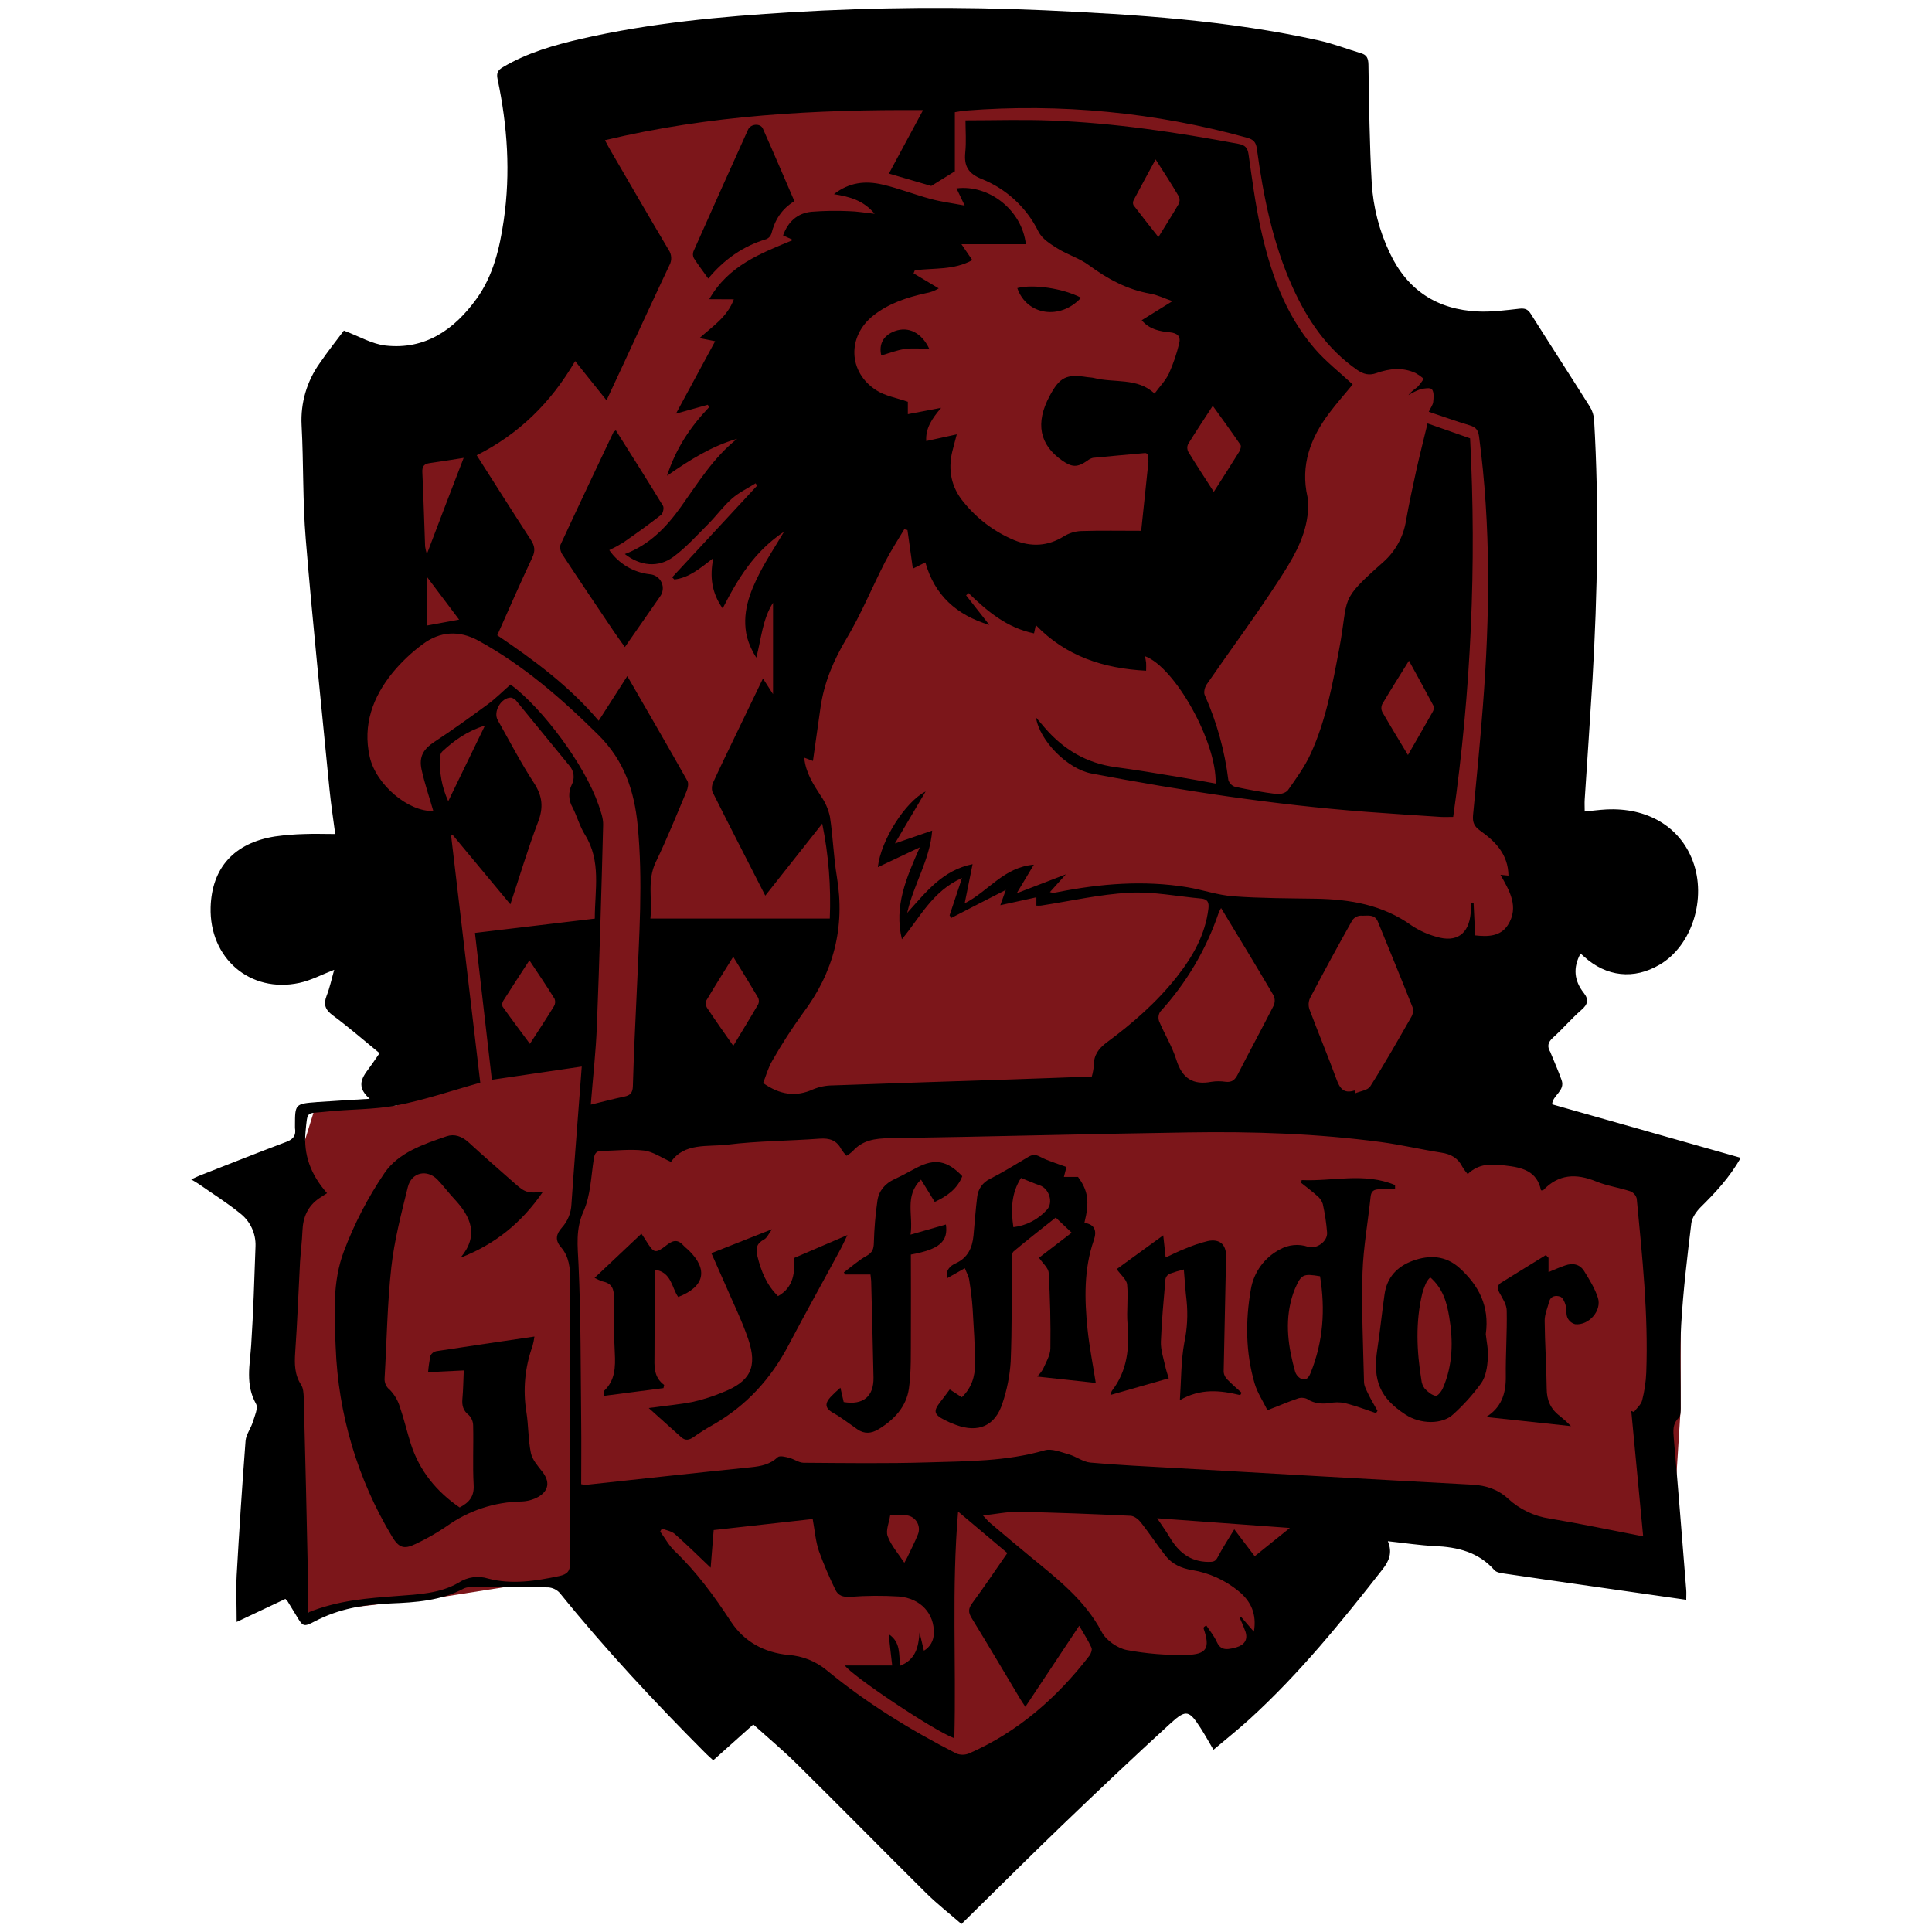
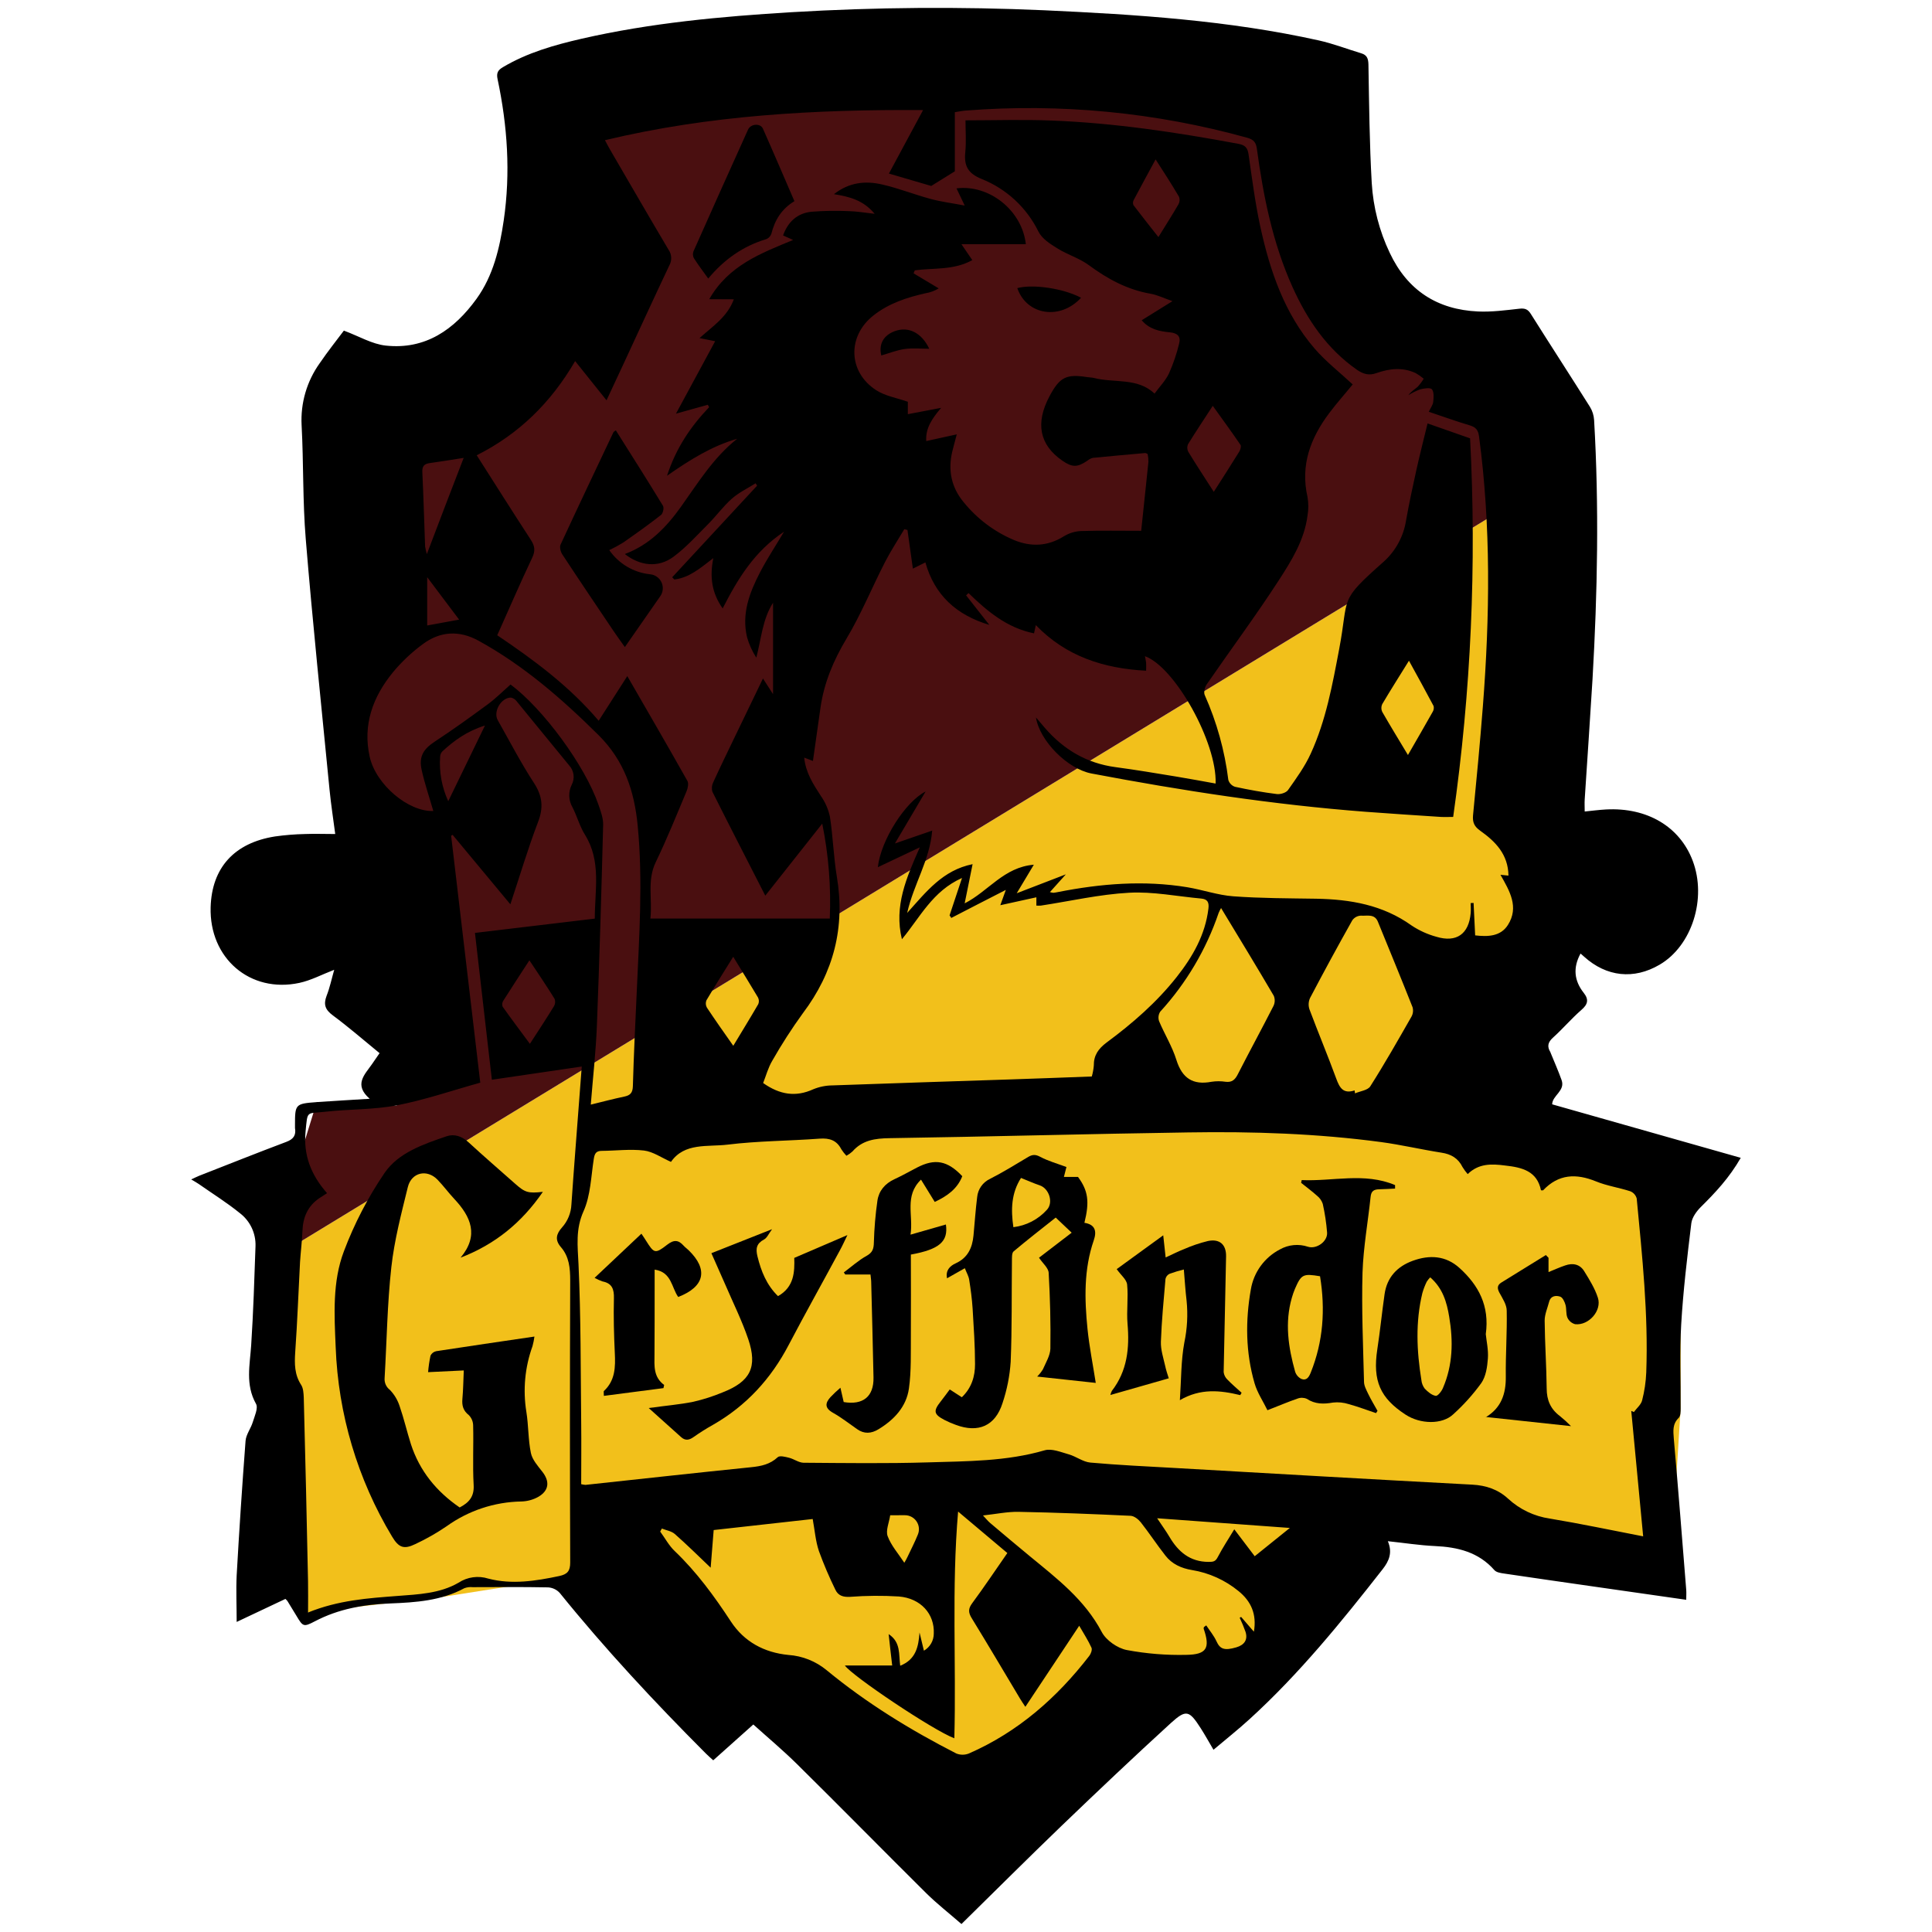
<svg xmlns="http://www.w3.org/2000/svg" id="Ebene_1" data-name="Ebene 1" viewBox="0 0 800 800">
  <defs>
-     <style>.cls-1{fill:#7c161a;}</style>
+     <style>.cls-1{fill:#f2c01b;}.cls-2{fill:#4a0f10;}</style>
  </defs>
-   <polygon class="cls-1" points="138.59 159.81 152.15 359.86 164.3 457.79 131.15 456.38 122.1 485.67 113.06 551.64 113.06 627.45 118.2 662.07 127.56 667.7 183.5 661.19 218.91 655.63 246.23 655.63 333.29 701.5 400 763.56 486.97 701.5 516.4 701.5 569.75 630.5 638.57 640.61 691.88 647.13 695.93 583.15 695.93 483.55 626.54 452.96 650.94 379.11 626.54 159.5 547.75 110.15 527.81 33.68 253.32 33.68 226.62 110.15 197.43 159.81 138.59 159.81" />
+   <polygon class="cls-1" points="691.88 647.13 695.93 583.15 695.93 483.55 626.54 452.96 650.94 379.11 631.62 205.21 117.63 518.27 113.06 551.64 113.06 627.45 118.2 662.07 127.56 667.7 183.5 661.19 218.91 655.63 246.23 655.63 333.29 701.5 400 763.56 486.97 701.5 516.4 701.5 569.75 630.5 638.57 640.61 691.88 647.13" />
+   <polygon class="cls-2" points="631.62 205.21 626.54 159.5 547.75 110.15 527.81 33.68 253.32 33.68 226.62 110.15 197.43 159.81 138.59 159.81 152.15 359.86 164.3 457.79 131.15 456.38 122.1 485.67 117.63 518.27 631.62 205.21" />
  <path d="M118.2,662.07,98,671.61c0-6.69-.3-13,0-19.29q1.57-27.86,3.68-55.68c.2-2.66,2.2-5.14,3-7.81.76-2.47,2.3-5.79,1.33-7.52-4.48-8-2.54-16.07-2-24.31.89-13.62,1.31-27.28,1.79-40.93a16.49,16.49,0,0,0-6.41-13.68C94,498,88,494.27,82.3,490.27c-.83-.58-1.74-1.06-3.12-1.89,1.39-.64,2.33-1.14,3.32-1.53,12-4.69,23.92-9.46,36-14,3-1.11,4.17-2.74,3.65-5.77a7.62,7.62,0,0,1,0-1.17c0-8.69.1-8.89,9-9.55,7-.51,13.93-.88,21.94-1.38-6.74-5.85-2.07-10,.95-14.35l3.13-4.54c-6.43-5.25-12.68-10.7-19.32-15.62-3.15-2.33-4-4.47-2.62-8.11,1.36-3.46,2.12-7.16,3.16-10.79-5,1.91-9.56,4.38-14.45,5.43-20.41,4.37-37.33-10.25-36.72-31.35C87.7,359.32,97,349,113.91,346.35a105.15,105.15,0,0,1,12.43-1c4-.16,8,0,12.47,0-.77-5.92-1.74-12.14-2.36-18.4-3.37-34.56-7-69.09-9.84-103.69-1.31-15.67-.88-31.47-1.72-47.19a40.49,40.49,0,0,1,7.5-25.68c3.36-4.92,7.07-9.59,10-13.49,6.3,2.34,11.67,5.59,17.33,6.2,16.45,1.79,28.42-6.67,37.58-19.34,6.93-9.58,9.59-20.94,11.28-32.48,2.88-19.67,1.55-39.19-2.55-58.54-.56-2.65.25-3.76,2.24-4.94,10.1-6,21.22-9.15,32.5-11.75,28.61-6.56,57.74-9.23,87-11a1010.6,1010.6,0,0,1,104.58-.8C470.5,6,508.66,8.42,546.14,16.75c5.93,1.32,11.66,3.56,17.5,5.31,2.39.72,2.93,2.16,3,4.63.28,16.37.43,32.77,1.37,49.12a78.13,78.13,0,0,0,7.46,28.9c7.3,15.51,19.66,23.51,36.58,24.27,5.67.25,11.41-.52,17.08-1.15,2.24-.25,3.49.16,4.73,2.13,8.11,12.88,16.4,25.64,24.51,38.52a11.79,11.79,0,0,1,1.71,5.41c2.09,35.78,1.41,71.54-.65,107.29-1,16.63-2.17,33.24-3.24,49.85-.1,1.54,0,3.09,0,5,3-.3,5.92-.69,8.83-.85,17.06-.91,30.56,7.12,35.9,21.27,5.89,15.63-.33,35.18-13.7,43-10.66,6.27-22,5.06-31.27-3.31-.46-.42-.94-.82-1.48-1.3-3.21,5.87-2.65,11.25,1.31,16.27,2.2,2.78,1.74,4.77-1,7.11-4.11,3.58-7.66,7.79-11.72,11.44-2.15,1.93-2.5,3.69-1.08,6a1.4,1.4,0,0,1,.13.36c1.52,3.74,3.16,7.42,4.51,11.21,1.61,4.48-3.86,6.39-3.9,10.05l78.09,22.15c-4.8,8.36-10.56,14.44-16.55,20.38-1.8,1.79-3.63,4.34-3.92,6.72-1.69,13.92-3.37,27.87-4.19,41.86-.68,11.54-.15,23.16-.23,34.74,0,1.37,0,3.21-.83,4-2.61,2.57-2.24,5.39-2,8.61,1.83,20.85,3.47,41.72,5.14,62.58.1,1.26,0,2.54,0,4.12L659,656.82c-12.09-1.74-24.18-3.46-36.26-5.26-1.37-.2-3.11-.47-3.92-1.38-6.61-7.53-15.26-9.58-24.77-10-6.32-.29-12.61-1.3-19.37-2,2,4.74.49,8.21-2.15,11.59C555.44,671.6,538,693.1,517.42,711.86c-4.7,4.29-9.7,8.25-14.94,12.68-1.91-3.24-3.51-6.14-5.29-8.92-4.74-7.37-6-7.91-12.33-2.17-15.27,13.94-30.28,28.17-45.19,42.49-13.87,13.33-27.48,26.94-41.55,40.76C392.9,792.16,388,788.32,383.6,784,365.66,766.2,348,748.21,330,730.45c-5.71-5.64-11.89-10.81-18.07-16.38L295.34,728.9c-1.14-1-2.2-1.95-3.18-2.93C271,704.75,250.61,682.9,231.78,659.6a7.12,7.12,0,0,0-4.81-2.3c-10.41-.21-20.83-.12-31.24-.09a7.74,7.74,0,0,0-3.43.42c-9.6,5.21-20.17,5.91-30.68,6.32-11,.43-21.38,2.24-31.19,7.37-4.8,2.52-5,2.24-7.77-2.4q-1.81-3-3.66-6C118.86,662.72,118.65,662.56,118.2,662.07ZM293.68,123.89c8-14,21.34-19,34.73-24.52l-4.16-1.89c2.08-5.76,6-9.22,11.77-9.8a123.89,123.89,0,0,1,15.54-.25c3.25.07,6.5.65,10.61,1.1-4.66-5.61-10.33-7.09-16.85-8.13,6.39-5,13.11-5.59,20-4s13.38,4.19,20.14,6c4.25,1.15,8.66,1.7,14,2.71C397.92,81.94,397,80,396.07,78c13.5-1.7,27.16,9.08,28.71,23.13H398.12l4.49,6.57c-7.66,4.27-15.94,3.18-23.81,4.24l-.51,1.24,10.41,6.23a14.71,14.71,0,0,1-5.37,2c-7.8,1.75-15.33,4.2-21.7,9.25-10.85,8.58-10.47,23.39,1.18,30.91,3.73,2.42,8.53,3.18,13.11,4.8v5.13l13.79-2.62c-3.85,4.51-6.52,8.51-6.17,13.75l12.64-2.77c-.77,3-1.38,5.06-1.88,7.19-1.83,7.72-.33,14.82,4.72,20.88a53.65,53.65,0,0,0,21,15.75c7,2.85,13.88,2.54,20.52-1.62a14.82,14.82,0,0,1,7.08-2.17c8.16-.26,16.33-.1,24.92-.1,1-9.77,2.06-19.17,3-28.58a15.27,15.27,0,0,0-.33-3.24c-.55-.21-.79-.4-1-.38-7.24.65-14.47,1.29-21.69,2a6,6,0,0,0-2.34,1.23c-4.08,2.76-6.23,2.75-10.32-.09-9.45-6.55-11.22-15.53-5.27-26.68,4.21-7.9,6.93-9.27,15.63-7.89.9.14,1.84.12,2.71.34,8.46,2.18,18.08-.24,25.14,6.48,2.14-2.91,4.6-5.41,6-8.4a70.9,70.9,0,0,0,4.18-12.29c.76-2.9-.55-4.36-3.85-4.68-4.16-.4-8.44-1.19-11.64-5l12.73-7.91c-3.51-1.21-6.23-2.58-9.1-3.08-9.61-1.67-17.78-6.11-25.55-11.84-3.89-2.88-8.81-4.31-12.95-6.9-3-1.85-6.41-4-7.9-7a44.67,44.67,0,0,0-23.55-21.79c-5.58-2.27-7.31-5.37-6.74-11,.45-4.44.09-9,.09-13.26,12,0,23.82-.39,35.63.08,26,1,51.75,4.87,77.34,9.64,2.8.52,3.84,1.6,4.24,4.37,1.44,10,2.73,20.1,4.88,30,4,18.31,10,35.93,22.47,50.41,4.68,5.42,10.46,9.9,15.77,14.85-3,3.71-6.58,7.69-9.76,11.94-7.72,10.29-11.95,21.51-8.95,34.66a22.79,22.79,0,0,1,0,7.73c-1.29,10.12-6.62,18.65-11.94,26.86-9.47,14.62-19.89,28.63-29.79,43-.8,1.16-1.35,3.29-.83,4.43a123.46,123.46,0,0,1,9.78,35.18,4.31,4.31,0,0,0,2.77,2.82c5.71,1.23,11.48,2.28,17.28,3,1.5.19,3.86-.52,4.66-1.65,3.42-4.86,7-9.77,9.43-15.14,6.28-13.69,8.95-28.45,11.74-43.15,4.23-22.23-.55-19.45,18.43-36.26a29,29,0,0,0,9.29-17.17c1.25-7,2.75-14,4.3-21,1.46-6.54,3.12-13,4.59-19.1l17.61,6.18a810.86,810.86,0,0,1-7,156.76c-2,0-3.57.09-5.12,0-10.38-.69-20.77-1.34-31.15-2.13-38.16-2.92-75.92-8.73-113.49-15.85-10-1.89-21.52-13.61-23-23.21,1.32,1.55,2.49,2.93,3.67,4.3,7.77,9,17.35,14.69,29.3,16.28,8.37,1.11,16.7,2.52,25,3.88,5.46.89,10.91,1.93,16.42,2.91.6-17-16.87-48.29-29.27-52.74.18.95.41,1.83.49,2.72s0,2,0,3.3c-17.61-.93-33.16-5.93-45.67-18.89-.29,1.32-.49,2.28-.74,3.42-11.22-2.27-19.36-9.16-27.13-16.68l-1,.94c3.14,4,6.28,8,9.62,12.24-13.56-4.07-22.66-12.26-26.48-25.88L378,235.46c-.77-5.5-1.5-10.75-2.24-16l-1.31-.33c-2.69,4.54-5.62,9-8,13.64-5.39,10.52-9.88,21.56-15.93,31.67-5.39,9-9.29,18.24-10.77,28.56-1.06,7.29-2.07,14.59-3.13,22.09L333,313.71c.64,6.31,3.75,11,6.86,15.82a23.45,23.45,0,0,1,3.8,8.67c1.27,8.22,1.49,16.6,2.86,24.79,3.51,21-1.31,39.64-14.07,56.57a213.47,213.47,0,0,0-12.66,19.65c-1.74,2.92-2.63,6.34-3.79,9.25,6.9,4.86,13.5,5.89,20.76,2.58a21.42,21.42,0,0,1,8-1.6c24.71-.91,49.42-1.66,74.13-2.49,11-.36,22-.79,33.2-1.2a23.37,23.37,0,0,0,.83-4.48c-.05-4.28,1.85-7,5.34-9.61,10.69-7.91,20.71-16.62,29-27.13,6.6-8.37,11.8-17.4,13.12-28.28.33-2.68-.41-3.94-3-4.18-9.94-.9-19.95-2.95-29.81-2.41-12.24.66-24.38,3.47-36.56,5.33a12.91,12.91,0,0,1-1.87,0v-3.44l-14.93,3.28,2.28-6.34c-7.87,4-15.23,7.82-22.58,11.61-.24-.36-.48-.71-.71-1.07l5.15-15.48C386.11,369,381,379.85,373.46,388.92c-3.33-13.73,1.83-25.39,7.41-38.05l-17.38,8.22c1.26-11.28,11.45-27.15,19.79-31.35-4.2,7.12-8.28,14-12.71,21.52L386,343.94c-1,12.3-7.63,22-10.36,34.09,8-8.89,14.73-17.69,27.09-20.2-1.12,5.53-2.14,10.58-3.28,16.23,9.84-5,16.21-15,28.64-16L421,369.88l20.34-7.83-6.59,7.35a8.71,8.71,0,0,0,1.42.29c.64-.07,1.28-.18,1.92-.31,17.73-3.5,35.56-4.95,53.51-2,6.4,1.06,12.67,3.29,19.09,3.76,11.4.84,22.86.82,34.3,1,14.16.25,27.64,2.56,39.52,11.09a35.36,35.36,0,0,0,10.24,4.66c8.35,2.53,13.47-1.12,14.23-9.79.12-1.38,0-2.78,0-4.16l1.2-.05c.22,4.37.43,8.75.65,13.43,5.11.59,10.47.53,13.55-4.29,4.75-7.46.67-14.18-3.07-20.8l3.31.34c-.12-8.81-5.41-14.13-11.67-18.57-2.52-1.78-3.24-3.49-3-6.38,1.46-15,2.9-30,4.07-45.08,2.89-37.31,3.39-74.6-1.58-111.82-.39-2.91-1.51-3.89-4-4.64-5.57-1.65-11-3.64-16.81-5.57.82-1.74,1.71-2.86,1.83-4.06.18-1.77.4-4.06-.52-5.23-.64-.81-3.28-.41-4.87,0a26.69,26.69,0,0,0-4.86,2.39c1.1-1.56,2.61-2.37,3.85-3.48a20.51,20.51,0,0,0,2.47-3.31,21.94,21.94,0,0,0-3.33-2.33c-5.39-2.5-10.86-1.91-16.24,0-3,1.08-5.36.48-8-1.32-12.49-8.7-20.64-20.74-26.77-34.34-8.2-18.21-12.07-37.56-14.74-57.18-.38-2.8-1.39-3.86-4-4.61A337.24,337.24,0,0,0,399.8,45.79c-1.37.1-2.73.4-4.42.66V70.93L385.61,77l-17.53-5.13,14.15-26.29c-44.71-.29-88.41,2.09-131.73,12.47.88,1.64,1.46,2.79,2.11,3.9,8.05,13.83,16.05,27.68,24.21,41.44a6.1,6.1,0,0,1,.35,6.48c-6.28,13.27-12.42,26.62-18.61,40-2.38,5.12-4.78,10.24-7.41,15.89l-13-16.24c-10.06,17.29-23.36,30.26-40.75,39,7.65,12,14.92,23.52,22.4,35,1.66,2.54,1.93,4.56.58,7.41-5,10.56-9.63,21.28-14.48,32.12,15.31,10.32,29.9,21.13,42,35.4l11.85-18.49c8.5,14.75,16.79,29,24.89,43.4.59,1.05.18,3-.36,4.31-4.13,9.83-8.12,19.74-12.75,29.33-3.65,7.57-1.35,15.21-2.21,23.35H343.6a163,163,0,0,0-3.13-39.3l-23.58,29.82C309.35,356.1,302.08,342,295,327.87a5.35,5.35,0,0,1,.34-3.95c2.8-6.15,5.77-12.22,8.7-18.32,3.9-8.12,7.83-16.23,11.89-24.65l4.17,6.48V249.59c-4.4,6.87-4.87,14.93-6.93,22.73a31.51,31.51,0,0,1-3.82-8.41c-2.35-9.74,1-18.52,5.37-26.93,2.83-5.48,6.26-10.64,9.93-16.81-12.29,8.16-19.14,19.49-25.41,31.76-4.53-6.43-5.43-13.06-3.87-20.82-5.43,4.15-9.95,8.13-16.14,8.84l-.89-.91,35.15-37.92-.6-1c-3.3,2.08-6.93,3.8-9.82,6.35-3.59,3.16-6.44,7.13-9.83,10.54-4.66,4.67-9.14,9.67-14.41,13.57-6.27,4.62-13.77,3.79-20.1-1.17,10.15-3.78,17.18-11.08,23.22-19.54,7.08-9.92,13.47-20.42,23.3-28.18-10.44,3-19.46,8.62-29.05,15.31,3.76-11.56,9.84-20.43,17.43-28.39l-.54-1-13.19,3.68,16.23-30L289.66,140c5.45-4.92,11.48-8.72,14.2-16.06ZM607.74,486.17a21.81,21.81,0,0,1-2.12-2.88c-1.81-3.68-4.75-5.41-8.78-6-8.33-1.31-16.58-3.25-24.93-4.38-26.49-3.55-53.16-4.43-79.83-4-41.24.6-82.47,1.76-123.71,2.38-6,.09-11.27.79-15.4,5.52a12.79,12.79,0,0,1-2.49,1.77,18.62,18.62,0,0,1-2.09-2.67c-1.92-3.72-4.85-4.73-9-4.42-12.7.94-25.51.93-38.13,2.48-8.25,1-17.84-.92-23.42,7.14-3.95-1.74-7.44-4.25-11.18-4.7-5.74-.68-11.66.09-17.5.14-2.32,0-2.94,1.11-3.28,3.29-1.15,7.31-1.31,15.15-4.25,21.71-3.36,7.51-2.43,14.36-2.08,22,1,21.82.87,43.7,1.11,65.56.1,8.54,0,17.09,0,25.46a13.75,13.75,0,0,0,1.75.29c22.88-2.45,45.76-5,68.65-7.32,4.14-.42,7.82-1.19,11-4.16.82-.75,3.18-.13,4.72.26,2,.5,3.93,2,5.9,2.05,17.17.12,34.36.37,51.52-.15,16.2-.5,32.5-.38,48.37-5,2.93-.85,6.71.75,10,1.68,3.06.87,5.88,3.13,8.93,3.4,11.65,1.05,23.35,1.58,35,2.24,41,2.34,82.08,4.73,123.13,6.9,5.78.31,10.71,2,14.86,5.83a32.3,32.3,0,0,0,17.26,8.22c12.76,2.12,25.41,4.8,38.65,7.36-1.67-17.61-3.3-34.77-4.93-51.93l1.08.45c1.19-1.61,3-3.07,3.43-4.87a55.45,55.45,0,0,0,1.7-11.53c.89-24.12-1.67-48.07-3.95-72a4.47,4.47,0,0,0-2.64-3c-4.69-1.54-9.68-2.24-14.22-4.1-8.23-3.36-15.52-3.07-21.9,3.69-.06.06-.25,0-.88,0-1.64-7.94-7.68-9.48-14.91-10.27C617.48,481.86,612.26,481.76,607.74,486.17ZM127.56,667.7c12.61-5.11,24.78-5.92,37-6.85,8.67-.66,17.61-1,25.32-5.49a14.46,14.46,0,0,1,12.33-1.69c9.69,2.53,19.6,1,29.36-1.07,3.36-.72,4.55-2.05,4.54-5.63q-.22-58.38,0-116.74c0-5.12-.42-9.88-3.85-13.83-2.6-3-1.91-5.48.46-8.14a15.26,15.26,0,0,0,3.89-9.5c1-14.66,2.17-29.31,3.28-44,.32-4.24.62-8.48,1-13.13l-37.22,5.47c-2.35-20.51-4.65-40.58-7-60.8l49.62-5.92c0-12,2.76-23.81-4.1-34.78-2.18-3.49-3.25-7.66-5.15-11.34a9.86,9.86,0,0,1-.32-9.27,7,7,0,0,0-1-8c-7.29-8.82-14.47-17.73-21.75-26.57a3.89,3.89,0,0,0-2.41-1.56c-4.07,0-7.44,5.83-5.45,9.35,4.93,8.71,9.54,17.64,15,26,3.53,5.44,4,10.21,1.65,16.25-4.19,11-7.53,22.28-11.43,34-8.22-9.9-16.06-19.33-23.9-28.75l-.63.33c4,34,8,68,12.07,102.27-11.77,3.28-23,7.15-34.52,9.38-9.64,1.86-19.67,1.54-29.48,2.64-8.11.91-7.48-.74-8.34,8.23-.91,9.44,2,17.67,8.9,25.51-1.21.78-2.22,1.41-3.19,2.06-4.81,3.25-6.79,7.91-7,13.56-.18,4.29-.72,8.56-1,12.84-.67,12.48-1.12,25-2,37.42-.32,4.8-.3,9.25,2.45,13.49.91,1.39,1,3.45,1.09,5.21q1,38.06,1.77,76.1C127.63,658.86,127.56,662.88,127.56,667.7Zm267.61,52.09c-8.93-3.38-42.4-25.88-45.32-30.14h19.59c-.49-4.34-1-8.44-1.47-13,5.15,3.4,4.12,8.46,4.79,13.09,6.44-2.56,7.57-7.76,8-13.77.58,2.42,1.16,4.85,1.81,7.55a8.2,8.2,0,0,0,4.09-7.12c.35-8.07-5.34-14.57-14.46-15.33a146.92,146.92,0,0,0-20.23.15c-2.87.15-4.93-.49-6.08-3a161.86,161.86,0,0,1-6.81-16c-1.38-4.12-1.71-8.59-2.56-13.23l-41,4.57c-.43,5.35-.81,10.1-1.25,15.59-5.24-5-9.91-9.61-14.84-13.95-1.38-1.21-3.55-1.53-5.36-2.26l-.7,1.25c2,2.71,3.6,5.78,6,8.06,9.1,8.69,16.41,18.71,23.28,29.19,5.49,8.37,13.77,12.86,23.82,13.84a27.81,27.81,0,0,1,15.83,6.32C358.8,705.2,377,716.37,396,726.09a7,7,0,0,0,5.3-.05c20.26-8.9,36.33-23,49.76-40.39.68-.88,1.28-2.55.89-3.39-1.36-3-3.17-5.77-5.07-9.07l-22.3,33.57c-.87-1.33-1.53-2.26-2.12-3.25-6.68-11.15-13.28-22.36-20.09-33.45-1.43-2.33-1.51-3.89.17-6.17,5-6.76,9.66-13.75,14.58-20.81l-20.39-17.17C394,657.84,396,688.67,395.17,719.79ZM244.63,457.4c5-1.22,9.38-2.39,13.81-3.31,2.55-.52,3.54-1.57,3.62-4.37.37-13,1-26,1.6-39,1-23,2.62-46,.38-69-1.39-14.16-5.52-26.71-16.17-37.3-15.13-15-31-28.85-49.78-39.15-8-4.38-15.91-3.88-23.08,1.5a70.23,70.23,0,0,0-12.42,11.75c-8.2,10.1-12.46,21.59-9.51,34.83,2.59,11.62,16.14,22.9,26.34,22.45-1.62-5.62-3.56-11.27-4.84-17.06-1.22-5.54.84-8.63,5.41-11.63,7.48-4.92,14.77-10.16,22-15.48,3.3-2.44,6.23-5.39,9.42-8.19,13.39,9.95,30.78,33.46,36.41,49.8.92,2.68,2,5.54,1.93,8.28-.71,27.82-1.52,55.63-2.6,83.43C246.72,435.58,245.52,446.16,244.63,457.4ZM519.21,675.65c1.26-7.33-1.24-12.65-6.33-16.79a40.77,40.77,0,0,0-19.32-8.74c-4.41-.73-8.28-2.48-11-6-3.53-4.49-6.66-9.29-10.19-13.77-1-1.26-2.75-2.63-4.22-2.69-15.44-.73-30.89-1.35-46.35-1.64-4.68-.09-9.39.92-14.77,1.5,1.36,1.44,2.07,2.35,2.93,3.08,5.46,4.61,10.92,9.23,16.44,13.77,11.23,9.25,22.75,18,29.83,31.44,1.81,3.43,6.47,6.66,10.33,7.43a118.46,118.46,0,0,0,24.68,2c8.49-.12,9.92-2.86,7.18-10.81-.07-.2.07-.47.11-.71l.95-.68c1.44,2.19,3.17,4.24,4.24,6.59,1.46,3.22,3.24,3.95,8.21,2.5,3.41-1,4.82-3.2,3.82-6.41a63,63,0,0,0-2.42-5.84l.59-.35ZM505.62,376a19.39,19.39,0,0,0-1,2,115.94,115.94,0,0,1-24.22,40.94,4.52,4.52,0,0,0-.43,3.95c2.26,5.37,5.42,10.44,7.15,16,2.38,7.59,6.83,10.51,14.54,9.05a19.31,19.31,0,0,1,5.83,0c2.64.33,3.91-.84,5.06-3.1,4.84-9.48,9.94-18.82,14.77-28.3a5.13,5.13,0,0,0,.12-4.21C520.37,400.28,513.14,388.42,505.62,376Zm55.3,75.54.16,1.2c2.16-.94,5.28-1.27,6.32-2.91,6-9.44,11.52-19.17,17.07-28.88a5.17,5.17,0,0,0,.44-3.89c-4.69-11.84-9.55-23.62-14.36-35.41-1.4-3.43-4.59-2.29-7.07-2.5a4.54,4.54,0,0,0-3.53,1.94q-9,16-17.51,32.21a6.38,6.38,0,0,0-.22,4.65c3.6,9.61,7.57,19.09,11.11,28.73C554.69,450.37,556.16,453.07,560.92,451.52ZM479.15,628.68c2.1,3.16,3.71,5.36,5.09,7.69,3.66,6.2,8.47,10.33,16.18,10.38,2,0,2.88-.15,3.83-2,2-3.83,4.39-7.44,6.84-11.5,3.09,4.07,5.73,7.54,8.46,11.15l14.55-11.71ZM583,312.63c3.61-6.28,6.94-12,10.18-17.76a3.26,3.26,0,0,0,.45-2.51c-3.23-6.13-6.6-12.18-10.21-18.77-4,6.47-7.64,12.16-11.08,18a3.73,3.73,0,0,0,0,3.15C575.66,300.53,579.18,306.27,583,312.63ZM303.61,396.18c-3.93,6.34-7.61,12.15-11.11,18.06a3.46,3.46,0,0,0,.22,3c3.44,5.18,7,10.24,10.92,15.8,3.6-6,7.05-11.57,10.35-17.26a3.23,3.23,0,0,0-.13-2.76C310.65,407.59,307.3,402.21,303.61,396.18Zm199-192.54c3.77-5.91,7.22-11.25,10.56-16.66.47-.77.87-2.21.48-2.79-3.62-5.31-7.42-10.51-11.47-16.14-3.68,5.66-7.06,10.72-10.25,15.9a3.61,3.61,0,0,0,.1,3.11C495.33,192.47,498.82,197.78,502.59,203.64Zm-283.39,194c-3.79,5.83-7.34,11.24-10.8,16.71a2.86,2.86,0,0,0-.33,2.43c3.62,5.11,7.39,10.12,11.33,15.45,3.62-5.6,6.91-10.57,10-15.64a3.49,3.49,0,0,0,.22-3C226.36,408.28,222.86,403.14,219.2,397.63ZM192,189.6c-5.38.83-9.7,1.57-14,2.15-2.34.31-3.24,1.26-3.12,3.77.49,10.25.76,20.51,1.15,30.76a23.35,23.35,0,0,0,.72,3.16C181.91,215.8,186.77,203.14,192,189.6ZM478.51,66c-3.21,5.94-6.18,11.36-9.07,16.83a2.44,2.44,0,0,0-.12,2.08c3.3,4.36,6.71,8.63,10.35,13.26,3.07-5,5.78-9.22,8.31-13.58a3.68,3.68,0,0,0,.24-3.09C485.19,76.36,482,71.39,478.51,66ZM200.81,300.43c-7.58,2.38-12.84,6.27-17.71,10.77a3.41,3.41,0,0,0-.85,2.09,37.72,37.72,0,0,0,3.36,18.47C190.72,321.23,195.52,311.35,200.81,300.43Zm167.8,327c-.45,3.08-1.93,6.31-1.05,8.67,1.45,3.9,4.42,7.22,6.9,11,.58-1,1-1.71,1.31-2.41,1.44-3.05,3-6.06,4.26-9.17a5.79,5.79,0,0,0-5.44-8.1ZM176.89,239v20l13.22-2.43Z" />
  <path d="M255,178.19c6.64,10.54,13.19,20.83,19.53,31.26.51.83,0,3.15-.82,3.78-5.1,4-10.37,7.73-15.67,11.44a57.24,57.24,0,0,1-5.75,3.12,23.5,23.5,0,0,0,16.83,10,5.79,5.79,0,0,1,4.12,9.32c-4.73,6.8-9.46,13.6-14.5,20.83-1.74-2.46-3.25-4.5-4.67-6.62-7.11-10.56-14.24-21.11-21.23-31.75-.71-1.08-1.2-3-.72-4.07C239.3,210,246.66,194.48,254,179,254.09,178.79,254.37,178.68,255,178.19Z" />
  <path d="M293.26,115.35c-2.12-3-4.14-5.62-5.94-8.44a3.49,3.49,0,0,1-.17-2.83q11.22-25.24,22.61-50.43c1.1-2.43,5.1-2.71,6.13-.41,4.42,9.94,8.69,19.95,13.06,30.06-5.3,3.21-8.13,7.82-9.54,13.48A3.65,3.65,0,0,1,317.36,99C307.71,101.89,299.86,107.39,293.26,115.35Z" />
  <path d="M447.64,123.29c-8.59,9.4-22.53,7.29-26.4-4C427.93,117.56,440.36,119.45,447.64,123.29Z" />
  <path d="M364.92,147.19c-1.11-4.69.88-8.35,5.64-10.09,5.68-2.06,11.11.74,14.22,7.31-3.36,0-6.78-.35-10.08.1S368.31,146.22,364.92,147.19Z" />
  <path d="M393.27,575.34l5,3.23c4-3.81,5.5-8.61,5.47-13.73,0-7.66-.55-15.33-1-23-.26-4-.8-8-1.42-11.93-.23-1.48-1.06-2.87-1.8-4.77l-7.37,4.17c-.68-3.26,1.18-5.11,3.59-6.2,5-2.27,6.87-6.41,7.36-11.49.51-5.3.85-10.63,1.52-15.91a9.3,9.3,0,0,1,5.34-7.57c5.43-2.78,10.65-6,15.89-9.13,1.74-1,3-1,4.87,0,3.33,1.77,7.06,2.8,10.87,4.23-.22.87-.6,2.33-1.05,4.1h5.84c4.19,5.69,4.84,10.21,2.65,19,4.4.68,5.22,3.39,3.87,7.27-4.14,12-3.83,24.33-2.59,36.66.75,7.34,2.21,14.62,3.42,22.36L429.47,570a15.51,15.51,0,0,0,2.38-3c1.21-2.79,3-5.68,3.09-8.55.16-10.47-.11-21-.71-31.43-.12-2-2.45-3.91-4-6.22l13.53-10.37q-3.54-3.33-6.61-6.26c-6,4.77-11.82,9.27-17.43,14-.8.67-.68,2.61-.7,4-.16,13.91.05,27.83-.52,41.72A67.33,67.33,0,0,1,415.12,581c-3,9.44-10,12.49-19.35,9a38.89,38.89,0,0,1-4.63-2c-4.51-2.35-4.76-3.71-1.64-7.65C390.79,578.74,392,577,393.27,575.34Zm29.51-87.58c-4,6.25-4.25,13-3.16,20.39a22.28,22.28,0,0,0,13.91-7.23c2.74-3,.89-8.73-2.93-10.07C428.06,490,425.57,488.87,422.78,487.76Z" />
  <path d="M539,488.65c12.89.59,26-3.29,38.67,2.07v1.45c-2.2.1-4.4.24-6.61.29s-3.28.77-3.52,3.11c-1.1,10.46-3,20.88-3.35,31.35-.43,15.06.25,30.16.62,45.24,0,1.7,1,3.45,1.75,5.05,1.16,2.4,2.55,4.69,3.84,7l-.63.93c-3.75-1.26-7.46-2.67-11.27-3.72a15.69,15.69,0,0,0-6.56-.65c-3.88.69-7.39.7-10.85-1.56a5.06,5.06,0,0,0-3.85-.07c-3.93,1.34-7.75,3-12.42,4.8-1.82-3.73-4.18-7.22-5.31-11.08-3.74-12.81-3.86-25.95-1.55-39a22.91,22.91,0,0,1,12-16.49,14.42,14.42,0,0,1,11.68-1.11c3.47,1.09,8.12-2.16,7.88-5.86a84.41,84.41,0,0,0-1.79-11.9,7.11,7.11,0,0,0-2.34-3.34c-2.11-1.9-4.4-3.59-6.62-5.37Zm7.62,39.82c-7.06-1.18-7.79-.81-10.41,5.22a31.08,31.08,0,0,0-1.28,3.66c-3,10.37-1.47,20.56,1.36,30.65a5.1,5.1,0,0,0,2.61,3c2.12.8,3.1-.76,3.86-2.66C547.91,555.5,548.85,542.25,546.6,528.47Z" />
  <path d="M348,574.63l1.36,5.93c8,1.35,12.49-2.27,12.34-10.16-.26-13.13-.62-26.26-.95-39.38,0-1-.18-2-.3-3.27H350l-.59-.88c3.13-2.32,6.07-5,9.44-6.86,2.48-1.38,2.94-2.91,3-5.5a151.22,151.22,0,0,1,1.48-17.41c.6-4,3.11-7,7-8.8,3.18-1.47,6.24-3.2,9.35-4.82,7.46-3.88,12.64-2.92,18.78,3.56-2.06,5.28-6.3,8.26-11.4,10.65l-5.69-9.23c-7,6.8-3.1,14.67-4.34,22.78l14.65-4.2c1,7-2.6,10.28-14.51,12.45,0,11,.08,22.18,0,33.32-.07,7.39.22,14.85-.8,22.12-1.07,7.6-6.16,13-12.67,16.93-2.91,1.76-5.85,2-8.77-.07-3.31-2.3-6.5-4.81-10-6.78s-3.28-4-1.08-6.46A54.1,54.1,0,0,1,348,574.63Z" />
  <path d="M513.56,577.69c-8.26-2-16.46-2.9-25,2.09.58-8.53.45-16.35,1.85-23.88a56.42,56.42,0,0,0,.93-17.32c-.5-4.12-.74-8.27-1.14-12.91a57.12,57.12,0,0,0-5.95,1.8,3.1,3.1,0,0,0-1.65,2.12c-.75,8.68-1.59,17.36-1.9,26-.11,3.27,1,6.59,1.74,9.86.39,1.86,1,3.66,1.52,5.28l-24.18,6.91a7.91,7.91,0,0,1,.62-1.71c6.39-8.27,7.35-17.71,6.49-27.75-.46-5.38.37-10.89-.17-16.26-.2-2.08-2.58-3.93-4.32-6.4l19.27-14c.36,3.32.65,5.92,1,9.17,2.76-1.27,5.13-2.49,7.6-3.45a60.46,60.46,0,0,1,9.9-3.36c4.85-1,7.6,1.44,7.52,6.35-.27,16-.73,32-1,47.94a5.1,5.1,0,0,0,1.57,3.1c1.84,1.92,3.89,3.64,5.86,5.44Z" />
  <path d="M615.23,552.44c.29,2.89,1.13,6.53.87,10.09s-.83,7.42-2.72,10.16a83.15,83.15,0,0,1-11.69,13c-4.47,4.18-13.5,4.17-19.8,0-10.27-6.75-13.6-13.8-11.57-27,1.16-7.57,1.91-15.21,3-22.79,1-7,5.23-11.5,11.69-13.84,6.92-2.52,13.65-2.18,19.35,3C612.22,532.17,616.85,540.71,615.23,552.44Zm-23-23.53a10.47,10.47,0,0,0-1.47,1.85,28.8,28.8,0,0,0-1.8,4.72c-2.88,11.94-2.34,23.94-.4,35.93a7,7,0,0,0,1.38,3.58c1.26,1.32,2.89,2.72,4.56,3,.8.16,2.47-1.91,3-3.27,4.1-9.49,4.28-19.4,2.59-29.42C599.1,539.26,597.44,533.44,592.21,528.91Z" />
  <path d="M294.57,518.92c8.17-3.23,16.08-6.35,25.13-9.94-1.42,1.9-2.09,3.61-3.32,4.26-3.13,1.65-3.53,3.76-2.73,7,1.52,6.17,3.77,11.83,8.5,16.46,6.77-3.79,6.9-10.17,6.74-15.83l22-9.45c-1.06,2.16-2,4.34-3.17,6.43-7,13-14.26,25.94-21.11,39-7.36,14.1-17.63,25.29-31.47,33.19a90,90,0,0,0-7.93,5c-1.86,1.32-3.46,1.61-5.22,0-4.26-3.84-8.54-7.68-13.37-12,7.07-1,12.82-1.45,18.44-2.59a75.9,75.9,0,0,0,12.22-3.92c11.39-4.46,14.48-10.41,10.56-22-2.62-7.72-6.29-15.09-9.52-22.61C298.38,527.49,296.37,523,294.57,518.92Z" />
  <path d="M641.21,520.83v5.91c2.48-1,4.65-2,6.87-2.74,3.17-1.13,6.11-.54,7.9,2.37,2.16,3.51,4.42,7.11,5.67,11,1.73,5.34-3.79,11.57-9.41,10.95a4.9,4.9,0,0,1-3.2-2.69c-.68-1.61-.31-3.63-.81-5.35-.36-1.27-1.16-3-2.17-3.36-1.8-.61-3.95-.39-4.61,2.15s-1.86,5.2-1.84,7.79c.08,9.36.74,18.72.84,28.08,0,4.81,1.6,8.53,5.46,11.41a57.53,57.53,0,0,1,4.61,4.18l-35.28-3.79c-.09.51-.13.17,0,.09,6.36-3.84,8.37-9.63,8.28-16.8-.11-9.1.56-18.21.38-27.3,0-2.5-1.72-5.05-3-7.41-1-1.83-1-3.17.83-4.28q9.18-5.7,18.38-11.35Z" />
  <path d="M274.73,574.79,250.05,578c0-1.29-.16-1.83,0-2,4.7-4.35,4.82-9.91,4.53-15.75-.36-7.54-.56-15.09-.37-22.63.1-3.78-.74-6.22-4.69-7a20.22,20.22,0,0,1-3.31-1.49l19.38-18.28c.81,1.22,1.39,2,1.92,2.9,3.31,5.27,3.74,5.56,8.76,1.66,2.81-2.18,4.67-2,6.83.42.59.68,1.37,1.19,2,1.82,8.28,8,6.72,15.17-4.27,19.4-2.78-3.88-2.67-10.29-9.76-11.33,0,2.92,0,5.47,0,8,0,9.1,0,18.21-.06,27.31-.05,4.58-.46,9.18,4,12.44Z" />
  <path d="M224.79,493.52c-8.83,12.86-19.88,21.78-34.08,27.25,7.74-9.23,4.26-17-2.62-24.34-2.39-2.56-4.48-5.42-6.92-7.94-4.33-4.49-10.79-3.09-12.3,3.07-2.69,10.94-5.58,21.95-6.82,33.11-1.69,15.23-1.89,30.62-2.79,45.94a5.56,5.56,0,0,0,2.18,4.91,17.36,17.36,0,0,1,4.07,6.84c1.78,5.14,3,10.49,4.65,15.67,3.6,11.05,10.55,19.58,20.18,26.18,3.8-2,6.07-4.41,5.79-9.31-.46-8.17,0-16.39-.21-24.59a6.22,6.22,0,0,0-1.77-4.32c-2.37-1.85-2.93-4-2.68-6.76.34-3.74.38-7.5.57-11.76l-14.77.71a53.05,53.05,0,0,1,1-6.86,3.4,3.4,0,0,1,2.36-1.82c13.34-2.06,26.69-4,40.67-6.06a30.42,30.42,0,0,1-.81,4,54.47,54.47,0,0,0-2.53,27.21c.91,5.64.72,11.47,1.87,17,.58,2.8,2.86,5.36,4.73,7.75,3.14,4,2.83,7.8-1.67,10.42a15.19,15.19,0,0,1-7,1.91,54.63,54.63,0,0,0-31,10.29A92.4,92.4,0,0,1,172,639.36c-4.75,2.31-6.9,1.51-9.66-3.11A163.86,163.86,0,0,1,139,557.85c-.58-13.43-1.4-27.13,3.42-39.77a155.21,155.21,0,0,1,16.79-32.35c5.81-8.49,16.11-11.93,25.73-15.23,3.2-1.09,6.28,0,9,2.43,6.31,5.82,12.82,11.43,19.24,17.12C217.42,493.81,218.61,494.2,224.79,493.52Z" />
</svg>
